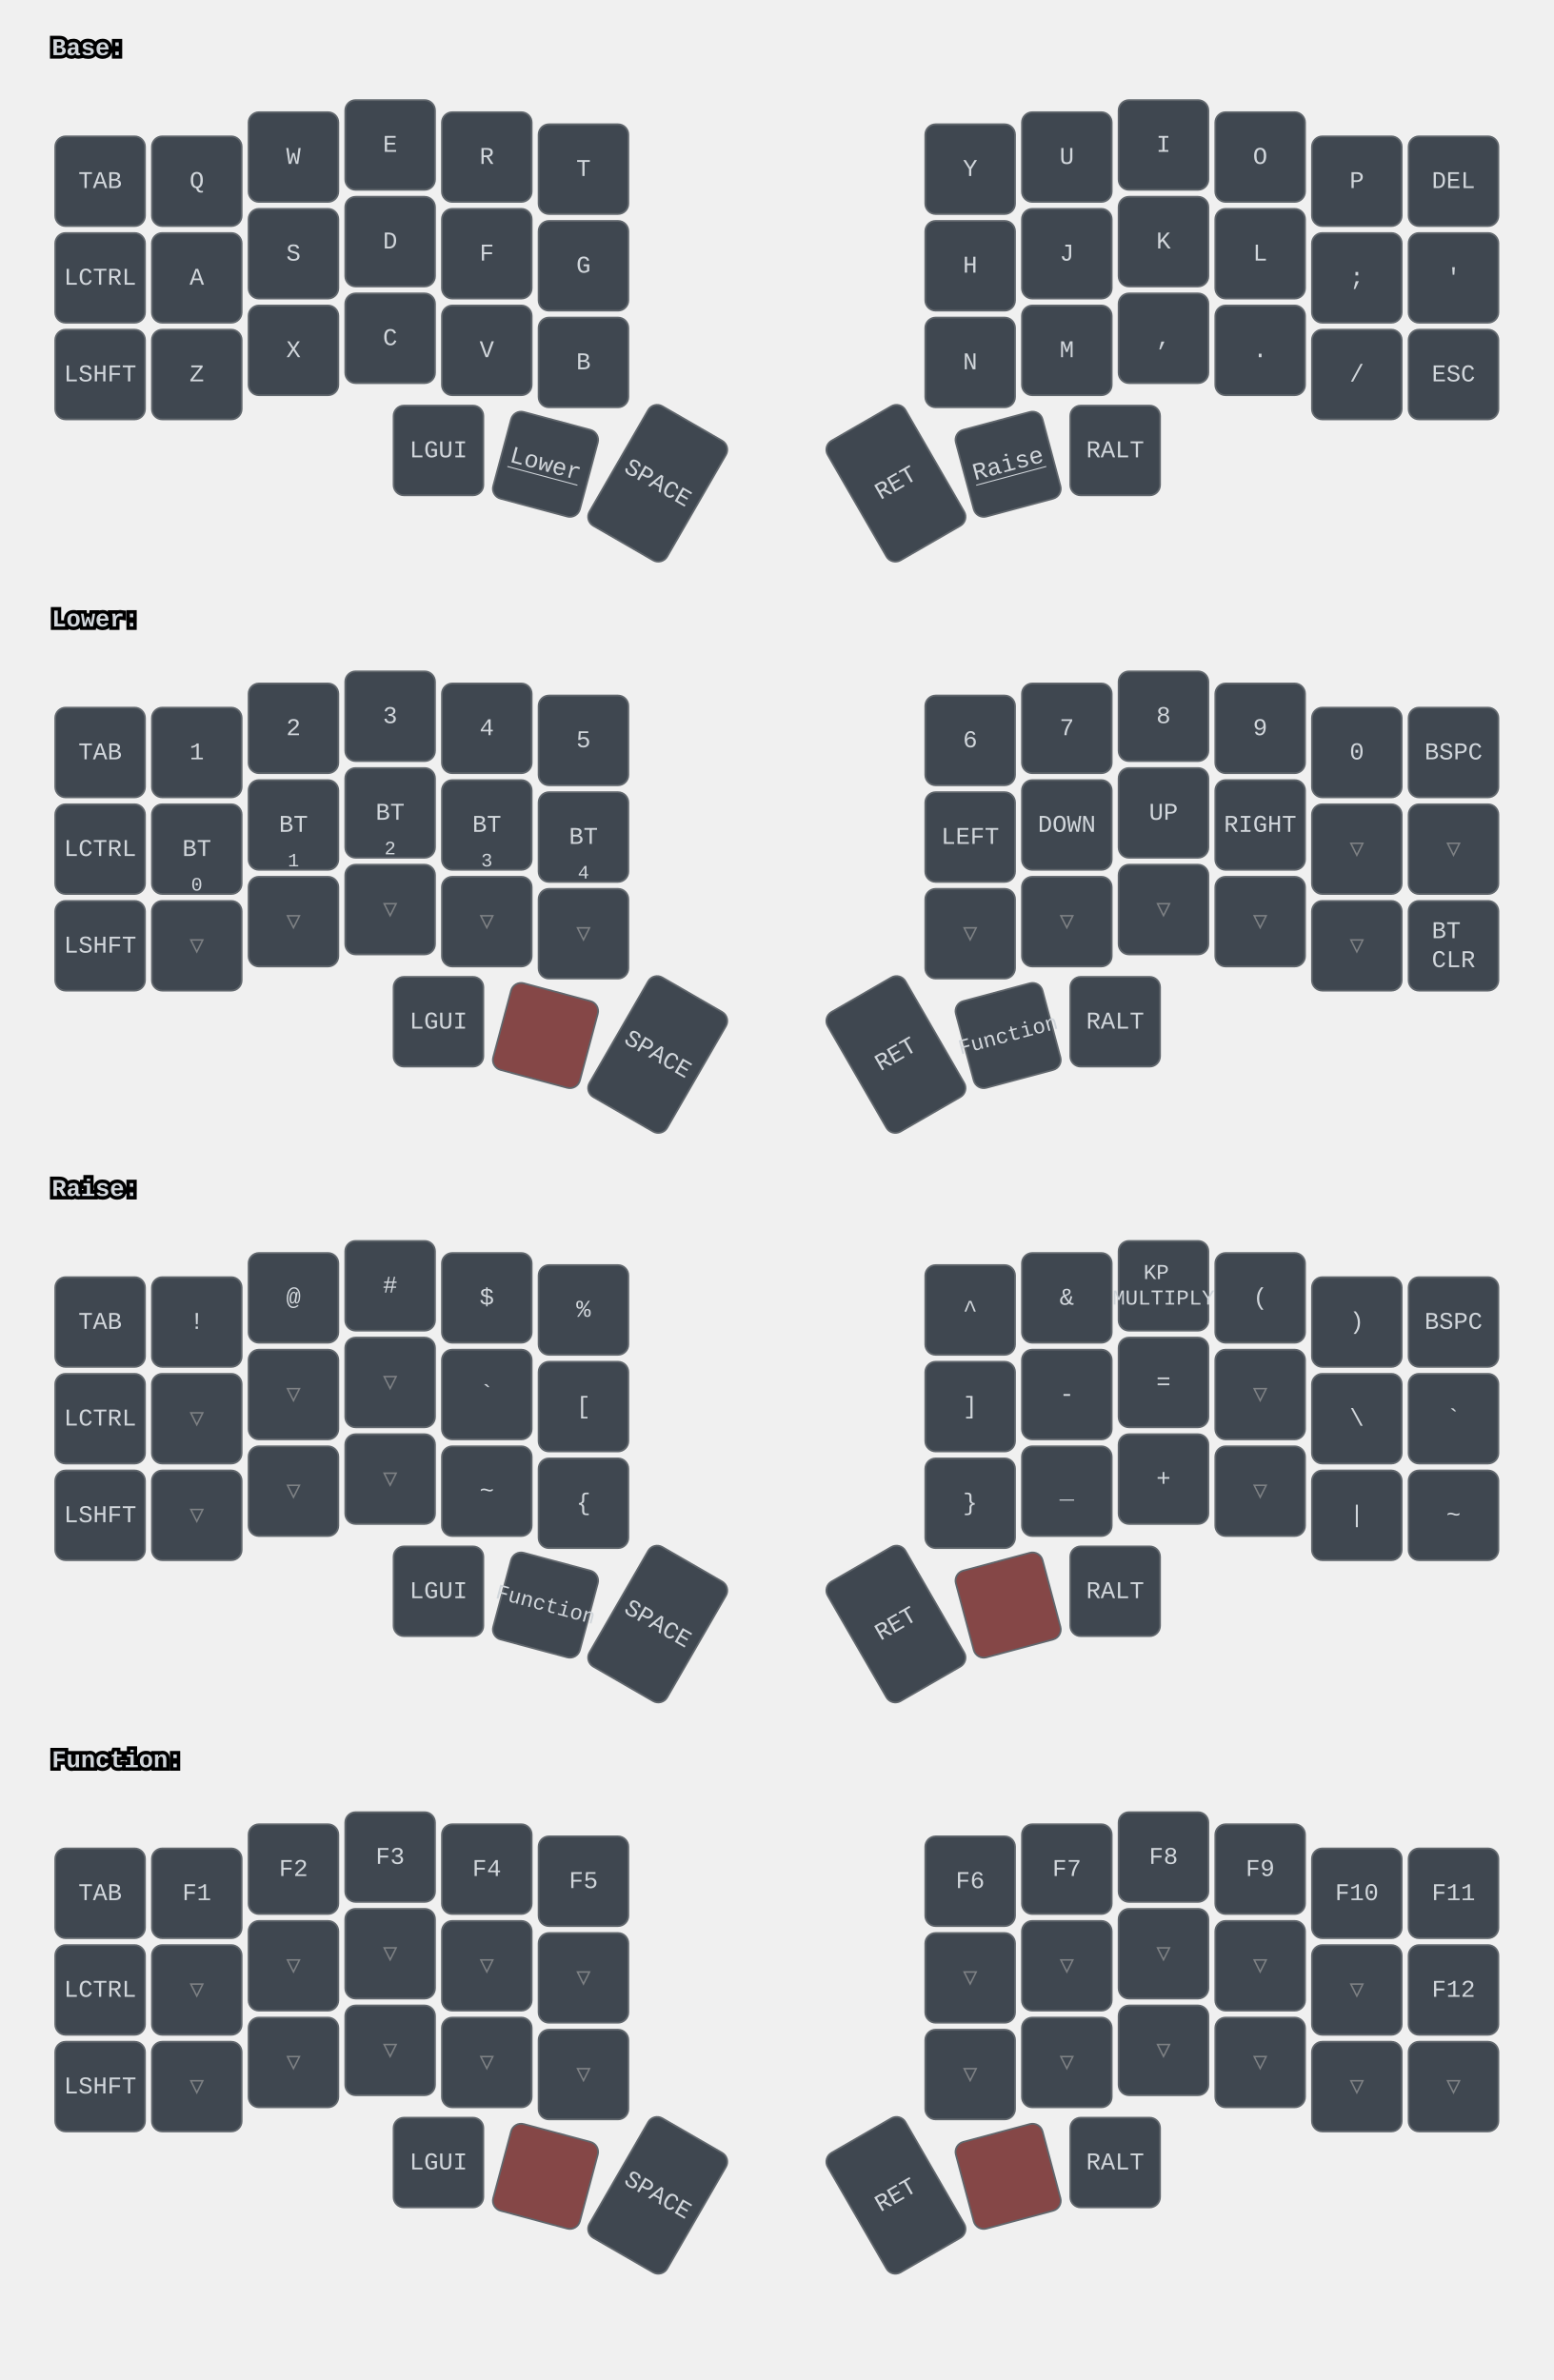
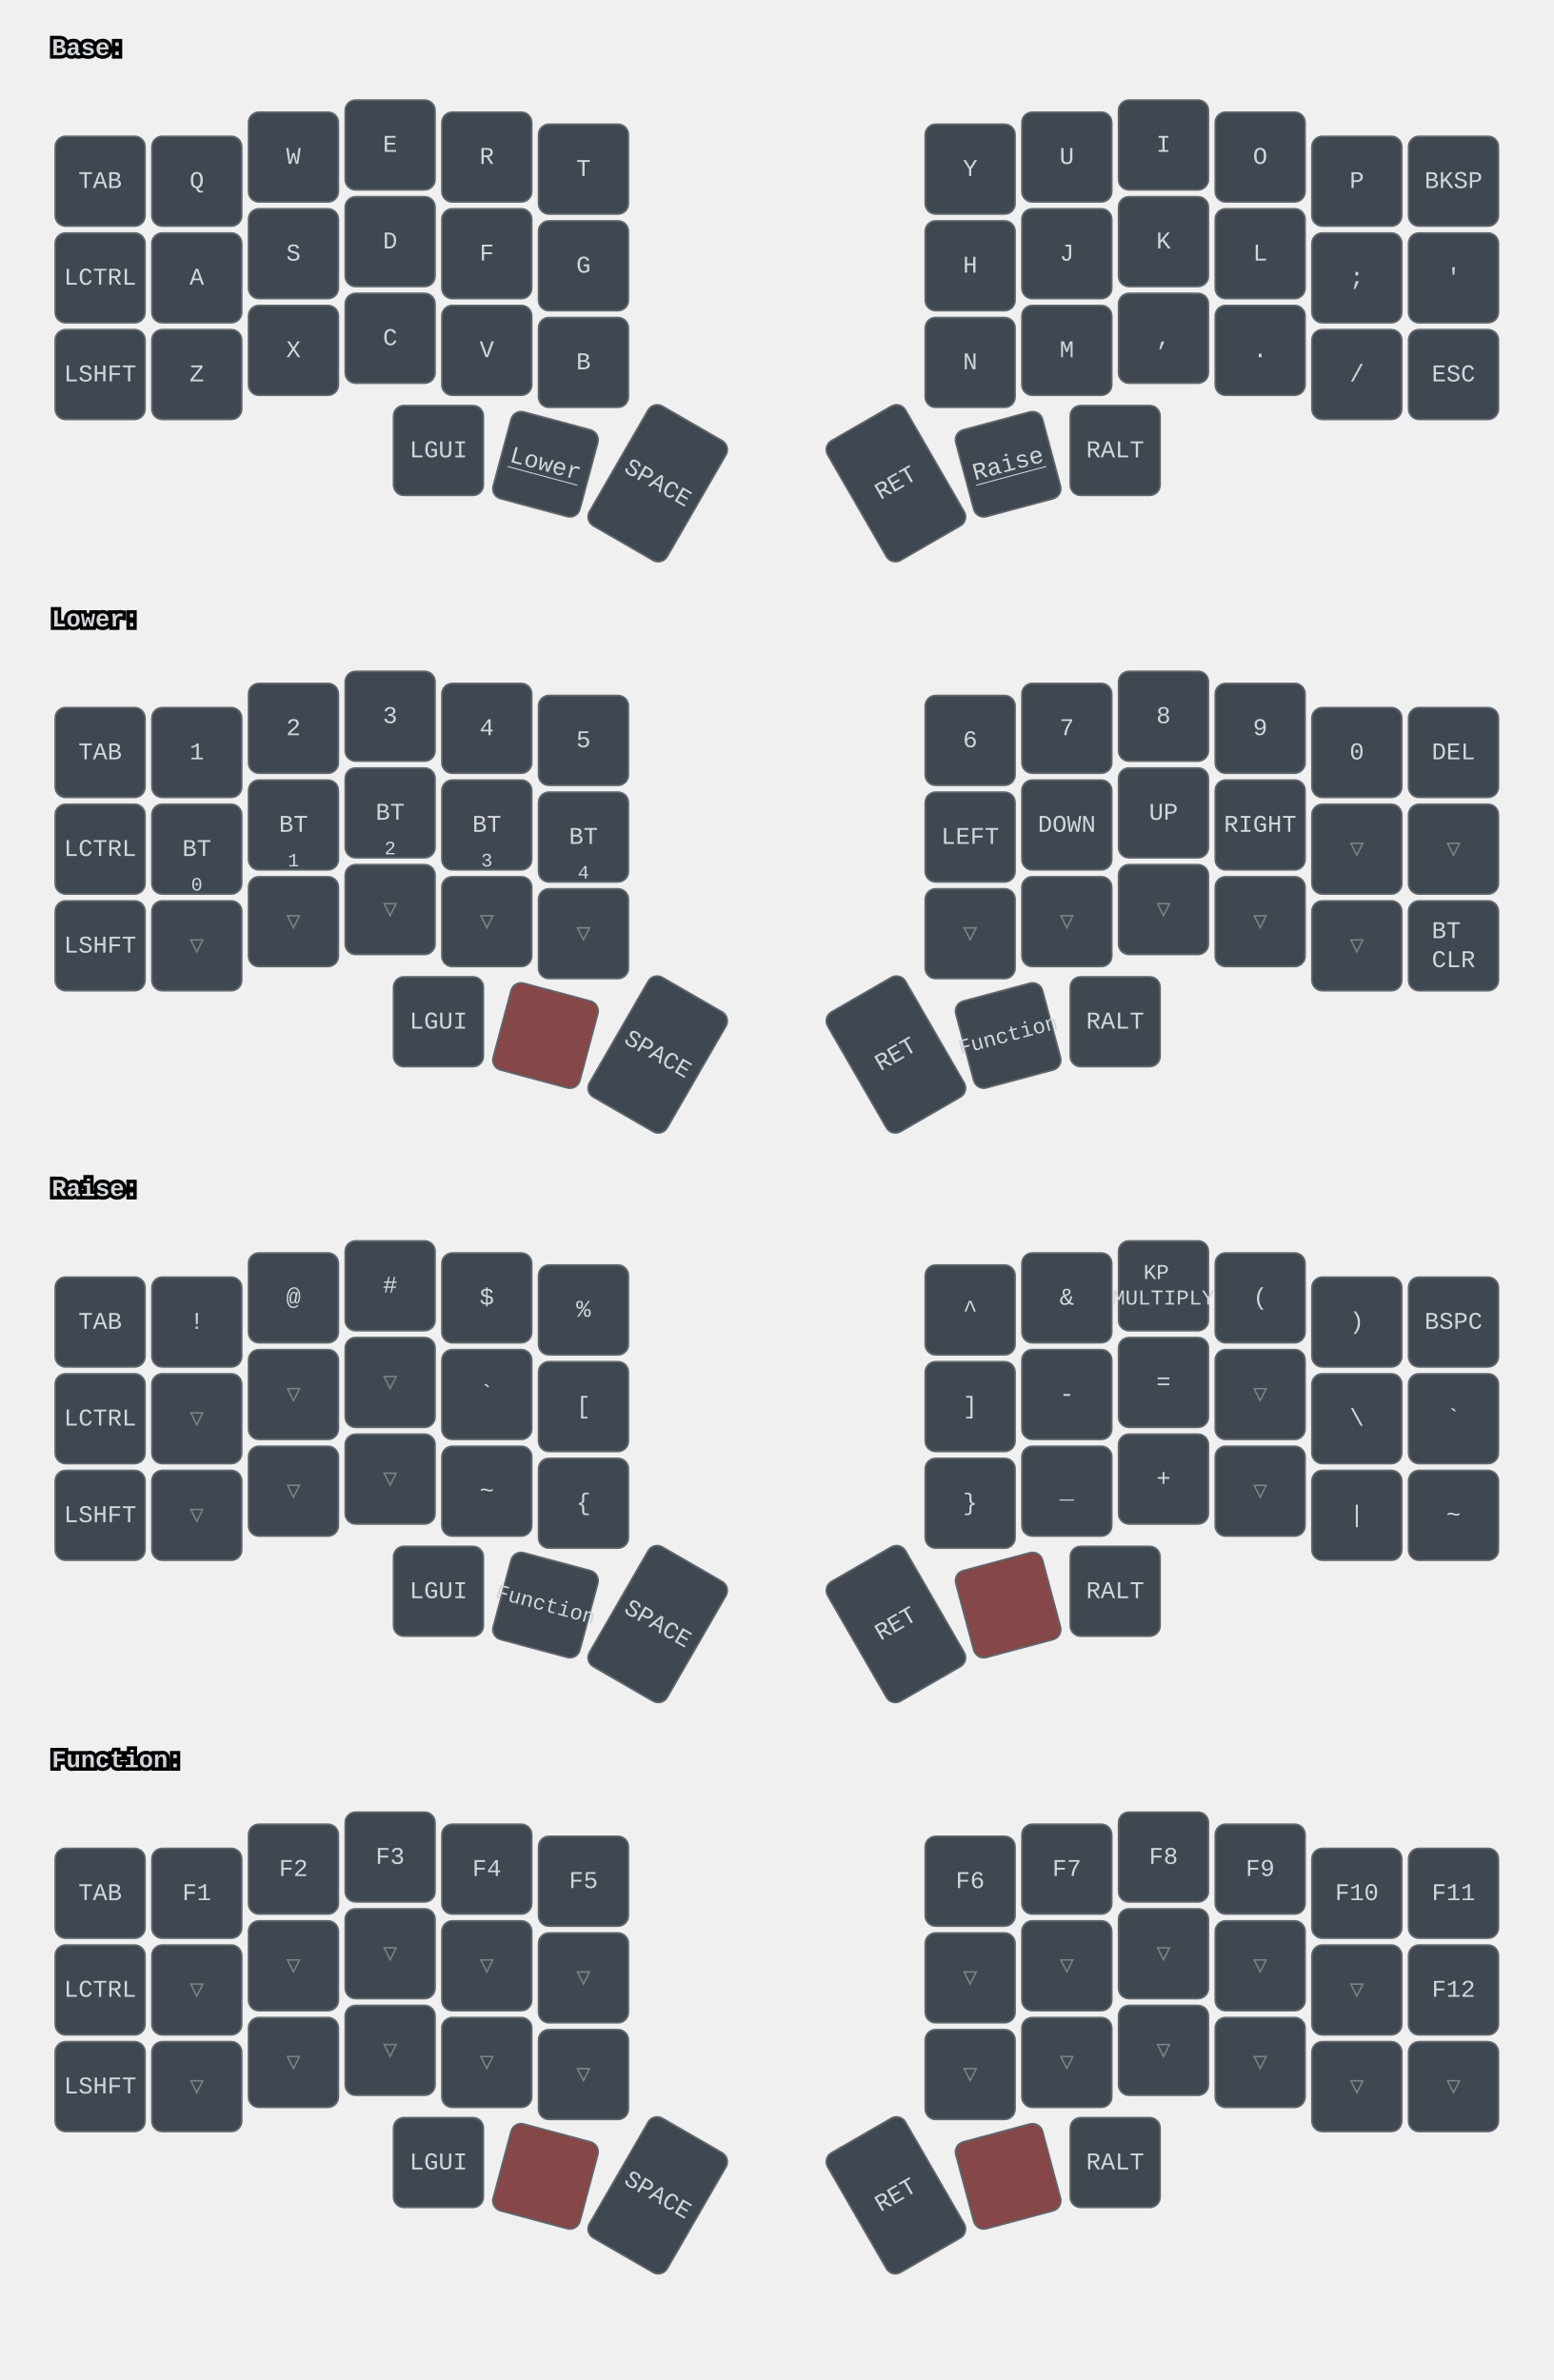
<svg xmlns="http://www.w3.org/2000/svg" width="900" height="1379" viewBox="0 0 900 1379" class="keymap">
  <style>/* inherit to force styles through use tags */
svg path {
    fill: inherit;
}

/* font and background color specifications */
svg.keymap {
    font-family: SFMono-Regular,Consolas,Liberation Mono,Menlo,monospace;
    font-size: 14px;
    font-kerning: normal;
    text-rendering: optimizeLegibility;
    fill: #24292e;
}

/* default key styling */
rect.key {
    fill: #f6f8fa;
}

rect.key, rect.combo {
    stroke: #c9cccf;
    stroke-width: 1;
}

/* default key side styling, only used is draw_key_sides is set */
rect.side {
    filter: brightness(90%);
}

/* color accent for combo boxes */
rect.combo, rect.combo-separate {
    fill: #cdf;
}

/* color accent for held keys */
rect.held, rect.combo.held {
    fill: #fdd;
}

/* color accent for ghost (optional) keys */
rect.ghost, rect.combo.ghost {
    stroke-dasharray: 4, 4;
    stroke-width: 2;
}

text {
    text-anchor: middle;
    dominant-baseline: middle;
}

/* styling for layer labels */
text.label {
    font-weight: bold;
    text-anchor: start;
    stroke: white;
    stroke-width: 4;
    paint-order: stroke;
}

/* styling for optional footer */
text.footer {
    text-anchor: end;
    dominant-baseline: auto;
    stroke: white;
    stroke-width: 4;
    paint-order: stroke;
}

/* styling for combo tap, and key non-tap label text */
text.combo, text.hold, text.shifted, text.left, text.right {
    font-size: 11px;
}

text.hold {
    text-anchor: middle;
    dominant-baseline: auto;
}

text.shifted {
    text-anchor: middle;
    dominant-baseline: hanging;
}

text.left {
    text-anchor: start;
}

text.right {
    text-anchor: end;
}

text.layer-activator {
    text-decoration: underline;
}

/* styling for hold/shifted label text in combo box */
text.combo.hold, text.combo.shifted, text.combo.left, text.combo.right {
    font-size: 8px;
}

/* lighter symbol for transparent keys */
text.trans {
    fill: #7b7e81;
}

/* styling for combo dendrons */
path.combo {
    stroke-width: 1;
    stroke: gray;
    fill: none;
}

/* Start Tabler Icons Cleanup */
/* cannot use height/width with glyphs */
.icon-tabler &gt; path {
    fill: inherit;
    stroke: inherit;
    stroke-width: 2;
}
/* hide tabler's default box */
.icon-tabler &gt; path[stroke="none"][fill="none"] {
    visibility: hidden;
}
/* End Tabler Icons Cleanup */

svg.keymap { fill: #d1d6db; }
rect.key { fill: #3f4750; }
rect.key, rect.combo { stroke: #60666c; }
rect.combo, rect.combo-separate { fill: #1f3d7a; }
rect.held, rect.combo.held { fill: #854747; }
text.label, text.footer { stroke: black; }
text.trans { fill: #7e8184; }
path.combo { stroke: #7f7f7f; }
</style>
  <g transform="translate(30, 0)" class="layer-Base">
    <text x="0" y="28" class="label" id="Base">Base:</text>
    <g transform="translate(0, 56)">
      <g transform="translate(28, 49)" class="key keypos-0">
        <rect rx="6" ry="6" x="-26" y="-26" width="52" height="52" class="key" />
        <text x="0" y="0" class="key tap">TAB</text>
      </g>
      <g transform="translate(84, 49)" class="key keypos-1">
        <rect rx="6" ry="6" x="-26" y="-26" width="52" height="52" class="key" />
        <text x="0" y="0" class="key tap">Q</text>
      </g>
      <g transform="translate(140, 35)" class="key keypos-2">
        <rect rx="6" ry="6" x="-26" y="-26" width="52" height="52" class="key" />
        <text x="0" y="0" class="key tap">W</text>
      </g>
      <g transform="translate(196, 28)" class="key keypos-3">
        <rect rx="6" ry="6" x="-26" y="-26" width="52" height="52" class="key" />
        <text x="0" y="0" class="key tap">E</text>
      </g>
      <g transform="translate(252, 35)" class="key keypos-4">
        <rect rx="6" ry="6" x="-26" y="-26" width="52" height="52" class="key" />
        <text x="0" y="0" class="key tap">R</text>
      </g>
      <g transform="translate(308, 42)" class="key keypos-5">
        <rect rx="6" ry="6" x="-26" y="-26" width="52" height="52" class="key" />
        <text x="0" y="0" class="key tap">T</text>
      </g>
      <g transform="translate(532, 42)" class="key keypos-6">
        <rect rx="6" ry="6" x="-26" y="-26" width="52" height="52" class="key" />
        <text x="0" y="0" class="key tap">Y</text>
      </g>
      <g transform="translate(588, 35)" class="key keypos-7">
        <rect rx="6" ry="6" x="-26" y="-26" width="52" height="52" class="key" />
        <text x="0" y="0" class="key tap">U</text>
      </g>
      <g transform="translate(644, 28)" class="key keypos-8">
        <rect rx="6" ry="6" x="-26" y="-26" width="52" height="52" class="key" />
        <text x="0" y="0" class="key tap">I</text>
      </g>
      <g transform="translate(700, 35)" class="key keypos-9">
        <rect rx="6" ry="6" x="-26" y="-26" width="52" height="52" class="key" />
        <text x="0" y="0" class="key tap">O</text>
      </g>
      <g transform="translate(756, 49)" class="key keypos-10">
        <rect rx="6" ry="6" x="-26" y="-26" width="52" height="52" class="key" />
        <text x="0" y="0" class="key tap">P</text>
      </g>
      <g transform="translate(812, 49)" class="key keypos-11">
        <rect rx="6" ry="6" x="-26" y="-26" width="52" height="52" class="key" />
-         <text x="0" y="0" class="key tap">DEL</text>
+         <text x="0" y="0" class="key tap">BKSP</text>
      </g>
      <g transform="translate(28, 105)" class="key keypos-12">
        <rect rx="6" ry="6" x="-26" y="-26" width="52" height="52" class="key" />
        <text x="0" y="0" class="key tap">LCTRL</text>
      </g>
      <g transform="translate(84, 105)" class="key keypos-13">
        <rect rx="6" ry="6" x="-26" y="-26" width="52" height="52" class="key" />
        <text x="0" y="0" class="key tap">A</text>
      </g>
      <g transform="translate(140, 91)" class="key keypos-14">
        <rect rx="6" ry="6" x="-26" y="-26" width="52" height="52" class="key" />
        <text x="0" y="0" class="key tap">S</text>
      </g>
      <g transform="translate(196, 84)" class="key keypos-15">
        <rect rx="6" ry="6" x="-26" y="-26" width="52" height="52" class="key" />
        <text x="0" y="0" class="key tap">D</text>
      </g>
      <g transform="translate(252, 91)" class="key keypos-16">
        <rect rx="6" ry="6" x="-26" y="-26" width="52" height="52" class="key" />
        <text x="0" y="0" class="key tap">F</text>
      </g>
      <g transform="translate(308, 98)" class="key keypos-17">
        <rect rx="6" ry="6" x="-26" y="-26" width="52" height="52" class="key" />
        <text x="0" y="0" class="key tap">G</text>
      </g>
      <g transform="translate(532, 98)" class="key keypos-18">
        <rect rx="6" ry="6" x="-26" y="-26" width="52" height="52" class="key" />
        <text x="0" y="0" class="key tap">H</text>
      </g>
      <g transform="translate(588, 91)" class="key keypos-19">
        <rect rx="6" ry="6" x="-26" y="-26" width="52" height="52" class="key" />
        <text x="0" y="0" class="key tap">J</text>
      </g>
      <g transform="translate(644, 84)" class="key keypos-20">
        <rect rx="6" ry="6" x="-26" y="-26" width="52" height="52" class="key" />
        <text x="0" y="0" class="key tap">K</text>
      </g>
      <g transform="translate(700, 91)" class="key keypos-21">
        <rect rx="6" ry="6" x="-26" y="-26" width="52" height="52" class="key" />
        <text x="0" y="0" class="key tap">L</text>
      </g>
      <g transform="translate(756, 105)" class="key keypos-22">
        <rect rx="6" ry="6" x="-26" y="-26" width="52" height="52" class="key" />
        <text x="0" y="0" class="key tap">;</text>
      </g>
      <g transform="translate(812, 105)" class="key keypos-23">
        <rect rx="6" ry="6" x="-26" y="-26" width="52" height="52" class="key" />
        <text x="0" y="0" class="key tap">'</text>
      </g>
      <g transform="translate(28, 161)" class="key keypos-24">
        <rect rx="6" ry="6" x="-26" y="-26" width="52" height="52" class="key" />
        <text x="0" y="0" class="key tap">LSHFT</text>
      </g>
      <g transform="translate(84, 161)" class="key keypos-25">
        <rect rx="6" ry="6" x="-26" y="-26" width="52" height="52" class="key" />
        <text x="0" y="0" class="key tap">Z</text>
      </g>
      <g transform="translate(140, 147)" class="key keypos-26">
        <rect rx="6" ry="6" x="-26" y="-26" width="52" height="52" class="key" />
        <text x="0" y="0" class="key tap">X</text>
      </g>
      <g transform="translate(196, 140)" class="key keypos-27">
        <rect rx="6" ry="6" x="-26" y="-26" width="52" height="52" class="key" />
        <text x="0" y="0" class="key tap">C</text>
      </g>
      <g transform="translate(252, 147)" class="key keypos-28">
        <rect rx="6" ry="6" x="-26" y="-26" width="52" height="52" class="key" />
        <text x="0" y="0" class="key tap">V</text>
      </g>
      <g transform="translate(308, 154)" class="key keypos-29">
        <rect rx="6" ry="6" x="-26" y="-26" width="52" height="52" class="key" />
        <text x="0" y="0" class="key tap">B</text>
      </g>
      <g transform="translate(532, 154)" class="key keypos-30">
        <rect rx="6" ry="6" x="-26" y="-26" width="52" height="52" class="key" />
        <text x="0" y="0" class="key tap">N</text>
      </g>
      <g transform="translate(588, 147)" class="key keypos-31">
        <rect rx="6" ry="6" x="-26" y="-26" width="52" height="52" class="key" />
        <text x="0" y="0" class="key tap">M</text>
      </g>
      <g transform="translate(644, 140)" class="key keypos-32">
        <rect rx="6" ry="6" x="-26" y="-26" width="52" height="52" class="key" />
        <text x="0" y="0" class="key tap">,</text>
      </g>
      <g transform="translate(700, 147)" class="key keypos-33">
        <rect rx="6" ry="6" x="-26" y="-26" width="52" height="52" class="key" />
        <text x="0" y="0" class="key tap">.</text>
      </g>
      <g transform="translate(756, 161)" class="key keypos-34">
        <rect rx="6" ry="6" x="-26" y="-26" width="52" height="52" class="key" />
        <text x="0" y="0" class="key tap">/</text>
      </g>
      <g transform="translate(812, 161)" class="key keypos-35">
        <rect rx="6" ry="6" x="-26" y="-26" width="52" height="52" class="key" />
        <text x="0" y="0" class="key tap">ESC</text>
      </g>
      <g transform="translate(224, 205)" class="key keypos-36">
        <rect rx="6" ry="6" x="-26" y="-26" width="52" height="52" class="key" />
        <text x="0" y="0" class="key tap">LGUI</text>
      </g>
      <g transform="translate(286, 213) rotate(15.0)" class="key keypos-37">
        <rect rx="6" ry="6" x="-26" y="-26" width="52" height="52" class="key" />
        <a href="#Lower">
          <text x="0" y="0" class="key tap layer-activator">Lower</text>
        </a>
      </g>
      <g transform="translate(351, 224) rotate(30.0)" class="key keypos-38">
        <rect rx="6" ry="6" x="-26" y="-40" width="52" height="80" class="key" />
        <text x="0" y="0" class="key tap">SPACE</text>
      </g>
      <g transform="translate(489, 224) rotate(-30.0)" class="key keypos-39">
        <rect rx="6" ry="6" x="-26" y="-40" width="52" height="80" class="key" />
        <text x="0" y="0" class="key tap">RET</text>
      </g>
      <g transform="translate(554, 213) rotate(-15.0)" class="key keypos-40">
        <rect rx="6" ry="6" x="-26" y="-26" width="52" height="52" class="key" />
        <a href="#Raise">
          <text x="0" y="0" class="key tap layer-activator">Raise</text>
        </a>
      </g>
      <g transform="translate(616, 205)" class="key keypos-41">
        <rect rx="6" ry="6" x="-26" y="-26" width="52" height="52" class="key" />
        <text x="0" y="0" class="key tap">RALT</text>
      </g>
    </g>
  </g>
  <g transform="translate(30, 331)" class="layer-Lower">
    <text x="0" y="28" class="label" id="Lower">Lower:</text>
    <g transform="translate(0, 56)">
      <g transform="translate(28, 49)" class="key keypos-0">
        <rect rx="6" ry="6" x="-26" y="-26" width="52" height="52" class="key" />
        <text x="0" y="0" class="key tap">TAB</text>
      </g>
      <g transform="translate(84, 49)" class="key keypos-1">
        <rect rx="6" ry="6" x="-26" y="-26" width="52" height="52" class="key" />
        <text x="0" y="0" class="key tap">1</text>
      </g>
      <g transform="translate(140, 35)" class="key keypos-2">
        <rect rx="6" ry="6" x="-26" y="-26" width="52" height="52" class="key" />
        <text x="0" y="0" class="key tap">2</text>
      </g>
      <g transform="translate(196, 28)" class="key keypos-3">
        <rect rx="6" ry="6" x="-26" y="-26" width="52" height="52" class="key" />
        <text x="0" y="0" class="key tap">3</text>
      </g>
      <g transform="translate(252, 35)" class="key keypos-4">
        <rect rx="6" ry="6" x="-26" y="-26" width="52" height="52" class="key" />
        <text x="0" y="0" class="key tap">4</text>
      </g>
      <g transform="translate(308, 42)" class="key keypos-5">
        <rect rx="6" ry="6" x="-26" y="-26" width="52" height="52" class="key" />
        <text x="0" y="0" class="key tap">5</text>
      </g>
      <g transform="translate(532, 42)" class="key keypos-6">
        <rect rx="6" ry="6" x="-26" y="-26" width="52" height="52" class="key" />
        <text x="0" y="0" class="key tap">6</text>
      </g>
      <g transform="translate(588, 35)" class="key keypos-7">
        <rect rx="6" ry="6" x="-26" y="-26" width="52" height="52" class="key" />
        <text x="0" y="0" class="key tap">7</text>
      </g>
      <g transform="translate(644, 28)" class="key keypos-8">
        <rect rx="6" ry="6" x="-26" y="-26" width="52" height="52" class="key" />
        <text x="0" y="0" class="key tap">8</text>
      </g>
      <g transform="translate(700, 35)" class="key keypos-9">
        <rect rx="6" ry="6" x="-26" y="-26" width="52" height="52" class="key" />
        <text x="0" y="0" class="key tap">9</text>
      </g>
      <g transform="translate(756, 49)" class="key keypos-10">
        <rect rx="6" ry="6" x="-26" y="-26" width="52" height="52" class="key" />
        <text x="0" y="0" class="key tap">0</text>
      </g>
      <g transform="translate(812, 49)" class="key keypos-11">
        <rect rx="6" ry="6" x="-26" y="-26" width="52" height="52" class="key" />
-         <text x="0" y="0" class="key tap">BSPC</text>
+         <text x="0" y="0" class="key tap">DEL</text>
      </g>
      <g transform="translate(28, 105)" class="key keypos-12">
        <rect rx="6" ry="6" x="-26" y="-26" width="52" height="52" class="key" />
        <text x="0" y="0" class="key tap">LCTRL</text>
      </g>
      <g transform="translate(84, 105)" class="key keypos-13">
        <rect rx="6" ry="6" x="-26" y="-26" width="52" height="52" class="key" />
        <text x="0" y="0" class="key tap">BT</text>
        <text x="0" y="24" class="key hold">0</text>
      </g>
      <g transform="translate(140, 91)" class="key keypos-14">
        <rect rx="6" ry="6" x="-26" y="-26" width="52" height="52" class="key" />
        <text x="0" y="0" class="key tap">BT</text>
        <text x="0" y="24" class="key hold">1</text>
      </g>
      <g transform="translate(196, 84)" class="key keypos-15">
        <rect rx="6" ry="6" x="-26" y="-26" width="52" height="52" class="key" />
        <text x="0" y="0" class="key tap">BT</text>
        <text x="0" y="24" class="key hold">2</text>
      </g>
      <g transform="translate(252, 91)" class="key keypos-16">
        <rect rx="6" ry="6" x="-26" y="-26" width="52" height="52" class="key" />
        <text x="0" y="0" class="key tap">BT</text>
        <text x="0" y="24" class="key hold">3</text>
      </g>
      <g transform="translate(308, 98)" class="key keypos-17">
        <rect rx="6" ry="6" x="-26" y="-26" width="52" height="52" class="key" />
        <text x="0" y="0" class="key tap">BT</text>
        <text x="0" y="24" class="key hold">4</text>
      </g>
      <g transform="translate(532, 98)" class="key keypos-18">
        <rect rx="6" ry="6" x="-26" y="-26" width="52" height="52" class="key" />
        <text x="0" y="0" class="key tap">LEFT</text>
      </g>
      <g transform="translate(588, 91)" class="key keypos-19">
        <rect rx="6" ry="6" x="-26" y="-26" width="52" height="52" class="key" />
        <text x="0" y="0" class="key tap">DOWN</text>
      </g>
      <g transform="translate(644, 84)" class="key keypos-20">
        <rect rx="6" ry="6" x="-26" y="-26" width="52" height="52" class="key" />
        <text x="0" y="0" class="key tap">UP</text>
      </g>
      <g transform="translate(700, 91)" class="key keypos-21">
        <rect rx="6" ry="6" x="-26" y="-26" width="52" height="52" class="key" />
        <text x="0" y="0" class="key tap">RIGHT</text>
      </g>
      <g transform="translate(756, 105)" class="key trans keypos-22">
        <rect rx="6" ry="6" x="-26" y="-26" width="52" height="52" class="key trans" />
        <text x="0" y="0" class="key trans tap">▽</text>
      </g>
      <g transform="translate(812, 105)" class="key trans keypos-23">
        <rect rx="6" ry="6" x="-26" y="-26" width="52" height="52" class="key trans" />
        <text x="0" y="0" class="key trans tap">▽</text>
      </g>
      <g transform="translate(28, 161)" class="key keypos-24">
        <rect rx="6" ry="6" x="-26" y="-26" width="52" height="52" class="key" />
        <text x="0" y="0" class="key tap">LSHFT</text>
      </g>
      <g transform="translate(84, 161)" class="key trans keypos-25">
        <rect rx="6" ry="6" x="-26" y="-26" width="52" height="52" class="key trans" />
        <text x="0" y="0" class="key trans tap">▽</text>
      </g>
      <g transform="translate(140, 147)" class="key trans keypos-26">
        <rect rx="6" ry="6" x="-26" y="-26" width="52" height="52" class="key trans" />
        <text x="0" y="0" class="key trans tap">▽</text>
      </g>
      <g transform="translate(196, 140)" class="key trans keypos-27">
        <rect rx="6" ry="6" x="-26" y="-26" width="52" height="52" class="key trans" />
        <text x="0" y="0" class="key trans tap">▽</text>
      </g>
      <g transform="translate(252, 147)" class="key trans keypos-28">
        <rect rx="6" ry="6" x="-26" y="-26" width="52" height="52" class="key trans" />
        <text x="0" y="0" class="key trans tap">▽</text>
      </g>
      <g transform="translate(308, 154)" class="key trans keypos-29">
        <rect rx="6" ry="6" x="-26" y="-26" width="52" height="52" class="key trans" />
        <text x="0" y="0" class="key trans tap">▽</text>
      </g>
      <g transform="translate(532, 154)" class="key trans keypos-30">
        <rect rx="6" ry="6" x="-26" y="-26" width="52" height="52" class="key trans" />
        <text x="0" y="0" class="key trans tap">▽</text>
      </g>
      <g transform="translate(588, 147)" class="key trans keypos-31">
        <rect rx="6" ry="6" x="-26" y="-26" width="52" height="52" class="key trans" />
        <text x="0" y="0" class="key trans tap">▽</text>
      </g>
      <g transform="translate(644, 140)" class="key trans keypos-32">
        <rect rx="6" ry="6" x="-26" y="-26" width="52" height="52" class="key trans" />
        <text x="0" y="0" class="key trans tap">▽</text>
      </g>
      <g transform="translate(700, 147)" class="key trans keypos-33">
        <rect rx="6" ry="6" x="-26" y="-26" width="52" height="52" class="key trans" />
        <text x="0" y="0" class="key trans tap">▽</text>
      </g>
      <g transform="translate(756, 161)" class="key trans keypos-34">
        <rect rx="6" ry="6" x="-26" y="-26" width="52" height="52" class="key trans" />
        <text x="0" y="0" class="key trans tap">▽</text>
      </g>
      <g transform="translate(812, 161)" class="key keypos-35">
        <rect rx="6" ry="6" x="-26" y="-26" width="52" height="52" class="key" />
        <text x="0" y="0" class="key tap">
          <tspan x="0" dy="-0.6em">BT</tspan>
          <tspan x="0" dy="1.2em">CLR</tspan>
        </text>
      </g>
      <g transform="translate(224, 205)" class="key keypos-36">
        <rect rx="6" ry="6" x="-26" y="-26" width="52" height="52" class="key" />
        <text x="0" y="0" class="key tap">LGUI</text>
      </g>
      <g transform="translate(286, 213) rotate(15.0)" class="key held keypos-37">
        <rect rx="6" ry="6" x="-26" y="-26" width="52" height="52" class="key held" />
      </g>
      <g transform="translate(351, 224) rotate(30.0)" class="key keypos-38">
        <rect rx="6" ry="6" x="-26" y="-40" width="52" height="80" class="key" />
        <text x="0" y="0" class="key tap">SPACE</text>
      </g>
      <g transform="translate(489, 224) rotate(-30.0)" class="key keypos-39">
        <rect rx="6" ry="6" x="-26" y="-40" width="52" height="80" class="key" />
        <text x="0" y="0" class="key tap">RET</text>
      </g>
      <g transform="translate(554, 213) rotate(-15.0)" class="key keypos-40">
        <rect rx="6" ry="6" x="-26" y="-26" width="52" height="52" class="key" />
        <a href="#Function">
          <text x="0" y="0" class="key tap layer-activator">
            <tspan style="font-size: 88%">Function</tspan>
          </text>
        </a>
      </g>
      <g transform="translate(616, 205)" class="key keypos-41">
        <rect rx="6" ry="6" x="-26" y="-26" width="52" height="52" class="key" />
        <text x="0" y="0" class="key tap">RALT</text>
      </g>
    </g>
  </g>
  <g transform="translate(30, 661)" class="layer-Raise">
    <text x="0" y="28" class="label" id="Raise">Raise:</text>
    <g transform="translate(0, 56)">
      <g transform="translate(28, 49)" class="key keypos-0">
        <rect rx="6" ry="6" x="-26" y="-26" width="52" height="52" class="key" />
        <text x="0" y="0" class="key tap">TAB</text>
      </g>
      <g transform="translate(84, 49)" class="key keypos-1">
        <rect rx="6" ry="6" x="-26" y="-26" width="52" height="52" class="key" />
        <text x="0" y="0" class="key tap">!</text>
      </g>
      <g transform="translate(140, 35)" class="key keypos-2">
        <rect rx="6" ry="6" x="-26" y="-26" width="52" height="52" class="key" />
        <text x="0" y="0" class="key tap">@</text>
      </g>
      <g transform="translate(196, 28)" class="key keypos-3">
        <rect rx="6" ry="6" x="-26" y="-26" width="52" height="52" class="key" />
        <text x="0" y="0" class="key tap">#</text>
      </g>
      <g transform="translate(252, 35)" class="key keypos-4">
        <rect rx="6" ry="6" x="-26" y="-26" width="52" height="52" class="key" />
        <text x="0" y="0" class="key tap">$</text>
      </g>
      <g transform="translate(308, 42)" class="key keypos-5">
        <rect rx="6" ry="6" x="-26" y="-26" width="52" height="52" class="key" />
        <text x="0" y="0" class="key tap">%</text>
      </g>
      <g transform="translate(532, 42)" class="key keypos-6">
        <rect rx="6" ry="6" x="-26" y="-26" width="52" height="52" class="key" />
        <text x="0" y="0" class="key tap">^</text>
      </g>
      <g transform="translate(588, 35)" class="key keypos-7">
        <rect rx="6" ry="6" x="-26" y="-26" width="52" height="52" class="key" />
        <text x="0" y="0" class="key tap">&amp;</text>
      </g>
      <g transform="translate(644, 28)" class="key keypos-8">
        <rect rx="6" ry="6" x="-26" y="-26" width="52" height="52" class="key" />
        <text x="0" y="0" class="key tap">
          <tspan x="0" dy="-0.6em" style="font-size: 88%">KP</tspan>
          <tspan x="0" dy="1.2em" style="font-size: 88%">MULTIPLY</tspan>
        </text>
      </g>
      <g transform="translate(700, 35)" class="key keypos-9">
        <rect rx="6" ry="6" x="-26" y="-26" width="52" height="52" class="key" />
        <text x="0" y="0" class="key tap">(</text>
      </g>
      <g transform="translate(756, 49)" class="key keypos-10">
        <rect rx="6" ry="6" x="-26" y="-26" width="52" height="52" class="key" />
        <text x="0" y="0" class="key tap">)</text>
      </g>
      <g transform="translate(812, 49)" class="key keypos-11">
        <rect rx="6" ry="6" x="-26" y="-26" width="52" height="52" class="key" />
        <text x="0" y="0" class="key tap">BSPC</text>
      </g>
      <g transform="translate(28, 105)" class="key keypos-12">
        <rect rx="6" ry="6" x="-26" y="-26" width="52" height="52" class="key" />
        <text x="0" y="0" class="key tap">LCTRL</text>
      </g>
      <g transform="translate(84, 105)" class="key trans keypos-13">
        <rect rx="6" ry="6" x="-26" y="-26" width="52" height="52" class="key trans" />
        <text x="0" y="0" class="key trans tap">▽</text>
      </g>
      <g transform="translate(140, 91)" class="key trans keypos-14">
        <rect rx="6" ry="6" x="-26" y="-26" width="52" height="52" class="key trans" />
        <text x="0" y="0" class="key trans tap">▽</text>
      </g>
      <g transform="translate(196, 84)" class="key trans keypos-15">
        <rect rx="6" ry="6" x="-26" y="-26" width="52" height="52" class="key trans" />
        <text x="0" y="0" class="key trans tap">▽</text>
      </g>
      <g transform="translate(252, 91)" class="key keypos-16">
        <rect rx="6" ry="6" x="-26" y="-26" width="52" height="52" class="key" />
        <text x="0" y="0" class="key tap">`</text>
      </g>
      <g transform="translate(308, 98)" class="key keypos-17">
        <rect rx="6" ry="6" x="-26" y="-26" width="52" height="52" class="key" />
        <text x="0" y="0" class="key tap">[</text>
      </g>
      <g transform="translate(532, 98)" class="key keypos-18">
        <rect rx="6" ry="6" x="-26" y="-26" width="52" height="52" class="key" />
        <text x="0" y="0" class="key tap">]</text>
      </g>
      <g transform="translate(588, 91)" class="key keypos-19">
        <rect rx="6" ry="6" x="-26" y="-26" width="52" height="52" class="key" />
        <text x="0" y="0" class="key tap">-</text>
      </g>
      <g transform="translate(644, 84)" class="key keypos-20">
        <rect rx="6" ry="6" x="-26" y="-26" width="52" height="52" class="key" />
        <text x="0" y="0" class="key tap">=</text>
      </g>
      <g transform="translate(700, 91)" class="key trans keypos-21">
        <rect rx="6" ry="6" x="-26" y="-26" width="52" height="52" class="key trans" />
        <text x="0" y="0" class="key trans tap">▽</text>
      </g>
      <g transform="translate(756, 105)" class="key keypos-22">
        <rect rx="6" ry="6" x="-26" y="-26" width="52" height="52" class="key" />
        <text x="0" y="0" class="key tap">\</text>
      </g>
      <g transform="translate(812, 105)" class="key keypos-23">
        <rect rx="6" ry="6" x="-26" y="-26" width="52" height="52" class="key" />
        <text x="0" y="0" class="key tap">`</text>
      </g>
      <g transform="translate(28, 161)" class="key keypos-24">
        <rect rx="6" ry="6" x="-26" y="-26" width="52" height="52" class="key" />
        <text x="0" y="0" class="key tap">LSHFT</text>
      </g>
      <g transform="translate(84, 161)" class="key trans keypos-25">
        <rect rx="6" ry="6" x="-26" y="-26" width="52" height="52" class="key trans" />
        <text x="0" y="0" class="key trans tap">▽</text>
      </g>
      <g transform="translate(140, 147)" class="key trans keypos-26">
        <rect rx="6" ry="6" x="-26" y="-26" width="52" height="52" class="key trans" />
        <text x="0" y="0" class="key trans tap">▽</text>
      </g>
      <g transform="translate(196, 140)" class="key trans keypos-27">
        <rect rx="6" ry="6" x="-26" y="-26" width="52" height="52" class="key trans" />
        <text x="0" y="0" class="key trans tap">▽</text>
      </g>
      <g transform="translate(252, 147)" class="key keypos-28">
        <rect rx="6" ry="6" x="-26" y="-26" width="52" height="52" class="key" />
        <text x="0" y="0" class="key tap">~</text>
      </g>
      <g transform="translate(308, 154)" class="key keypos-29">
        <rect rx="6" ry="6" x="-26" y="-26" width="52" height="52" class="key" />
        <text x="0" y="0" class="key tap">{</text>
      </g>
      <g transform="translate(532, 154)" class="key keypos-30">
        <rect rx="6" ry="6" x="-26" y="-26" width="52" height="52" class="key" />
        <text x="0" y="0" class="key tap">}</text>
      </g>
      <g transform="translate(588, 147)" class="key keypos-31">
        <rect rx="6" ry="6" x="-26" y="-26" width="52" height="52" class="key" />
        <text x="0" y="0" class="key tap">_</text>
      </g>
      <g transform="translate(644, 140)" class="key keypos-32">
        <rect rx="6" ry="6" x="-26" y="-26" width="52" height="52" class="key" />
        <text x="0" y="0" class="key tap">+</text>
      </g>
      <g transform="translate(700, 147)" class="key trans keypos-33">
        <rect rx="6" ry="6" x="-26" y="-26" width="52" height="52" class="key trans" />
        <text x="0" y="0" class="key trans tap">▽</text>
      </g>
      <g transform="translate(756, 161)" class="key keypos-34">
        <rect rx="6" ry="6" x="-26" y="-26" width="52" height="52" class="key" />
        <text x="0" y="0" class="key tap">|</text>
      </g>
      <g transform="translate(812, 161)" class="key keypos-35">
        <rect rx="6" ry="6" x="-26" y="-26" width="52" height="52" class="key" />
        <text x="0" y="0" class="key tap">~</text>
      </g>
      <g transform="translate(224, 205)" class="key keypos-36">
        <rect rx="6" ry="6" x="-26" y="-26" width="52" height="52" class="key" />
        <text x="0" y="0" class="key tap">LGUI</text>
      </g>
      <g transform="translate(286, 213) rotate(15.0)" class="key keypos-37">
        <rect rx="6" ry="6" x="-26" y="-26" width="52" height="52" class="key" />
        <a href="#Function">
          <text x="0" y="0" class="key tap layer-activator">
            <tspan style="font-size: 88%">Function</tspan>
          </text>
        </a>
      </g>
      <g transform="translate(351, 224) rotate(30.0)" class="key keypos-38">
        <rect rx="6" ry="6" x="-26" y="-40" width="52" height="80" class="key" />
        <text x="0" y="0" class="key tap">SPACE</text>
      </g>
      <g transform="translate(489, 224) rotate(-30.0)" class="key keypos-39">
        <rect rx="6" ry="6" x="-26" y="-40" width="52" height="80" class="key" />
        <text x="0" y="0" class="key tap">RET</text>
      </g>
      <g transform="translate(554, 213) rotate(-15.0)" class="key held keypos-40">
        <rect rx="6" ry="6" x="-26" y="-26" width="52" height="52" class="key held" />
      </g>
      <g transform="translate(616, 205)" class="key keypos-41">
        <rect rx="6" ry="6" x="-26" y="-26" width="52" height="52" class="key" />
        <text x="0" y="0" class="key tap">RALT</text>
      </g>
    </g>
  </g>
  <g transform="translate(30, 992)" class="layer-Function">
    <text x="0" y="28" class="label" id="Function">Function:</text>
    <g transform="translate(0, 56)">
      <g transform="translate(28, 49)" class="key keypos-0">
        <rect rx="6" ry="6" x="-26" y="-26" width="52" height="52" class="key" />
        <text x="0" y="0" class="key tap">TAB</text>
      </g>
      <g transform="translate(84, 49)" class="key keypos-1">
        <rect rx="6" ry="6" x="-26" y="-26" width="52" height="52" class="key" />
        <text x="0" y="0" class="key tap">F1</text>
      </g>
      <g transform="translate(140, 35)" class="key keypos-2">
        <rect rx="6" ry="6" x="-26" y="-26" width="52" height="52" class="key" />
        <text x="0" y="0" class="key tap">F2</text>
      </g>
      <g transform="translate(196, 28)" class="key keypos-3">
        <rect rx="6" ry="6" x="-26" y="-26" width="52" height="52" class="key" />
        <text x="0" y="0" class="key tap">F3</text>
      </g>
      <g transform="translate(252, 35)" class="key keypos-4">
        <rect rx="6" ry="6" x="-26" y="-26" width="52" height="52" class="key" />
        <text x="0" y="0" class="key tap">F4</text>
      </g>
      <g transform="translate(308, 42)" class="key keypos-5">
        <rect rx="6" ry="6" x="-26" y="-26" width="52" height="52" class="key" />
        <text x="0" y="0" class="key tap">F5</text>
      </g>
      <g transform="translate(532, 42)" class="key keypos-6">
        <rect rx="6" ry="6" x="-26" y="-26" width="52" height="52" class="key" />
        <text x="0" y="0" class="key tap">F6</text>
      </g>
      <g transform="translate(588, 35)" class="key keypos-7">
        <rect rx="6" ry="6" x="-26" y="-26" width="52" height="52" class="key" />
        <text x="0" y="0" class="key tap">F7</text>
      </g>
      <g transform="translate(644, 28)" class="key keypos-8">
        <rect rx="6" ry="6" x="-26" y="-26" width="52" height="52" class="key" />
        <text x="0" y="0" class="key tap">F8</text>
      </g>
      <g transform="translate(700, 35)" class="key keypos-9">
        <rect rx="6" ry="6" x="-26" y="-26" width="52" height="52" class="key" />
        <text x="0" y="0" class="key tap">F9</text>
      </g>
      <g transform="translate(756, 49)" class="key keypos-10">
        <rect rx="6" ry="6" x="-26" y="-26" width="52" height="52" class="key" />
        <text x="0" y="0" class="key tap">F10</text>
      </g>
      <g transform="translate(812, 49)" class="key keypos-11">
        <rect rx="6" ry="6" x="-26" y="-26" width="52" height="52" class="key" />
        <text x="0" y="0" class="key tap">F11</text>
      </g>
      <g transform="translate(28, 105)" class="key keypos-12">
        <rect rx="6" ry="6" x="-26" y="-26" width="52" height="52" class="key" />
        <text x="0" y="0" class="key tap">LCTRL</text>
      </g>
      <g transform="translate(84, 105)" class="key trans keypos-13">
        <rect rx="6" ry="6" x="-26" y="-26" width="52" height="52" class="key trans" />
        <text x="0" y="0" class="key trans tap">▽</text>
      </g>
      <g transform="translate(140, 91)" class="key trans keypos-14">
        <rect rx="6" ry="6" x="-26" y="-26" width="52" height="52" class="key trans" />
        <text x="0" y="0" class="key trans tap">▽</text>
      </g>
      <g transform="translate(196, 84)" class="key trans keypos-15">
        <rect rx="6" ry="6" x="-26" y="-26" width="52" height="52" class="key trans" />
        <text x="0" y="0" class="key trans tap">▽</text>
      </g>
      <g transform="translate(252, 91)" class="key trans keypos-16">
        <rect rx="6" ry="6" x="-26" y="-26" width="52" height="52" class="key trans" />
        <text x="0" y="0" class="key trans tap">▽</text>
      </g>
      <g transform="translate(308, 98)" class="key trans keypos-17">
        <rect rx="6" ry="6" x="-26" y="-26" width="52" height="52" class="key trans" />
        <text x="0" y="0" class="key trans tap">▽</text>
      </g>
      <g transform="translate(532, 98)" class="key trans keypos-18">
        <rect rx="6" ry="6" x="-26" y="-26" width="52" height="52" class="key trans" />
        <text x="0" y="0" class="key trans tap">▽</text>
      </g>
      <g transform="translate(588, 91)" class="key trans keypos-19">
        <rect rx="6" ry="6" x="-26" y="-26" width="52" height="52" class="key trans" />
        <text x="0" y="0" class="key trans tap">▽</text>
      </g>
      <g transform="translate(644, 84)" class="key trans keypos-20">
        <rect rx="6" ry="6" x="-26" y="-26" width="52" height="52" class="key trans" />
        <text x="0" y="0" class="key trans tap">▽</text>
      </g>
      <g transform="translate(700, 91)" class="key trans keypos-21">
        <rect rx="6" ry="6" x="-26" y="-26" width="52" height="52" class="key trans" />
        <text x="0" y="0" class="key trans tap">▽</text>
      </g>
      <g transform="translate(756, 105)" class="key trans keypos-22">
        <rect rx="6" ry="6" x="-26" y="-26" width="52" height="52" class="key trans" />
        <text x="0" y="0" class="key trans tap">▽</text>
      </g>
      <g transform="translate(812, 105)" class="key keypos-23">
        <rect rx="6" ry="6" x="-26" y="-26" width="52" height="52" class="key" />
        <text x="0" y="0" class="key tap">F12</text>
      </g>
      <g transform="translate(28, 161)" class="key keypos-24">
        <rect rx="6" ry="6" x="-26" y="-26" width="52" height="52" class="key" />
        <text x="0" y="0" class="key tap">LSHFT</text>
      </g>
      <g transform="translate(84, 161)" class="key trans keypos-25">
        <rect rx="6" ry="6" x="-26" y="-26" width="52" height="52" class="key trans" />
        <text x="0" y="0" class="key trans tap">▽</text>
      </g>
      <g transform="translate(140, 147)" class="key trans keypos-26">
        <rect rx="6" ry="6" x="-26" y="-26" width="52" height="52" class="key trans" />
        <text x="0" y="0" class="key trans tap">▽</text>
      </g>
      <g transform="translate(196, 140)" class="key trans keypos-27">
        <rect rx="6" ry="6" x="-26" y="-26" width="52" height="52" class="key trans" />
        <text x="0" y="0" class="key trans tap">▽</text>
      </g>
      <g transform="translate(252, 147)" class="key trans keypos-28">
        <rect rx="6" ry="6" x="-26" y="-26" width="52" height="52" class="key trans" />
        <text x="0" y="0" class="key trans tap">▽</text>
      </g>
      <g transform="translate(308, 154)" class="key trans keypos-29">
        <rect rx="6" ry="6" x="-26" y="-26" width="52" height="52" class="key trans" />
        <text x="0" y="0" class="key trans tap">▽</text>
      </g>
      <g transform="translate(532, 154)" class="key trans keypos-30">
        <rect rx="6" ry="6" x="-26" y="-26" width="52" height="52" class="key trans" />
        <text x="0" y="0" class="key trans tap">▽</text>
      </g>
      <g transform="translate(588, 147)" class="key trans keypos-31">
        <rect rx="6" ry="6" x="-26" y="-26" width="52" height="52" class="key trans" />
        <text x="0" y="0" class="key trans tap">▽</text>
      </g>
      <g transform="translate(644, 140)" class="key trans keypos-32">
        <rect rx="6" ry="6" x="-26" y="-26" width="52" height="52" class="key trans" />
        <text x="0" y="0" class="key trans tap">▽</text>
      </g>
      <g transform="translate(700, 147)" class="key trans keypos-33">
        <rect rx="6" ry="6" x="-26" y="-26" width="52" height="52" class="key trans" />
        <text x="0" y="0" class="key trans tap">▽</text>
      </g>
      <g transform="translate(756, 161)" class="key trans keypos-34">
        <rect rx="6" ry="6" x="-26" y="-26" width="52" height="52" class="key trans" />
        <text x="0" y="0" class="key trans tap">▽</text>
      </g>
      <g transform="translate(812, 161)" class="key trans keypos-35">
        <rect rx="6" ry="6" x="-26" y="-26" width="52" height="52" class="key trans" />
        <text x="0" y="0" class="key trans tap">▽</text>
      </g>
      <g transform="translate(224, 205)" class="key keypos-36">
        <rect rx="6" ry="6" x="-26" y="-26" width="52" height="52" class="key" />
        <text x="0" y="0" class="key tap">LGUI</text>
      </g>
      <g transform="translate(286, 213) rotate(15.0)" class="key held keypos-37">
        <rect rx="6" ry="6" x="-26" y="-26" width="52" height="52" class="key held" />
      </g>
      <g transform="translate(351, 224) rotate(30.0)" class="key keypos-38">
        <rect rx="6" ry="6" x="-26" y="-40" width="52" height="80" class="key" />
        <text x="0" y="0" class="key tap">SPACE</text>
      </g>
      <g transform="translate(489, 224) rotate(-30.0)" class="key keypos-39">
        <rect rx="6" ry="6" x="-26" y="-40" width="52" height="80" class="key" />
        <text x="0" y="0" class="key tap">RET</text>
      </g>
      <g transform="translate(554, 213) rotate(-15.0)" class="key held keypos-40">
        <rect rx="6" ry="6" x="-26" y="-26" width="52" height="52" class="key held" />
      </g>
      <g transform="translate(616, 205)" class="key keypos-41">
        <rect rx="6" ry="6" x="-26" y="-26" width="52" height="52" class="key" />
        <text x="0" y="0" class="key tap">RALT</text>
      </g>
    </g>
  </g>
</svg>
